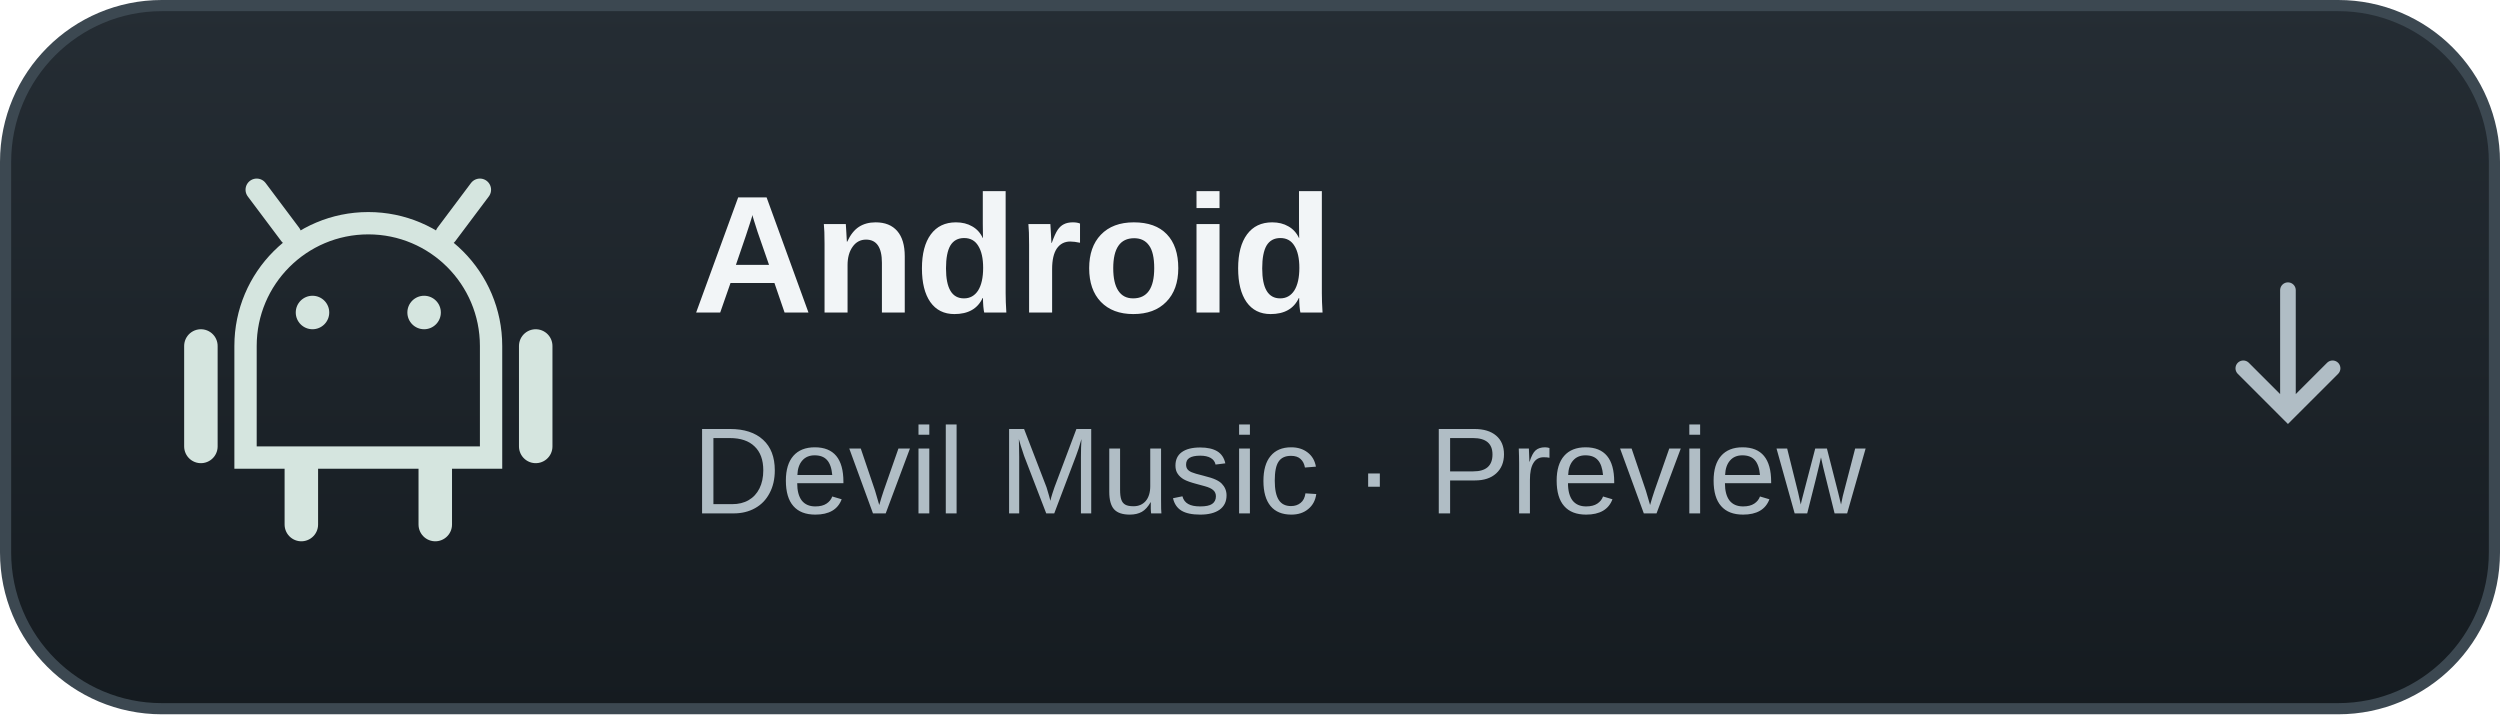
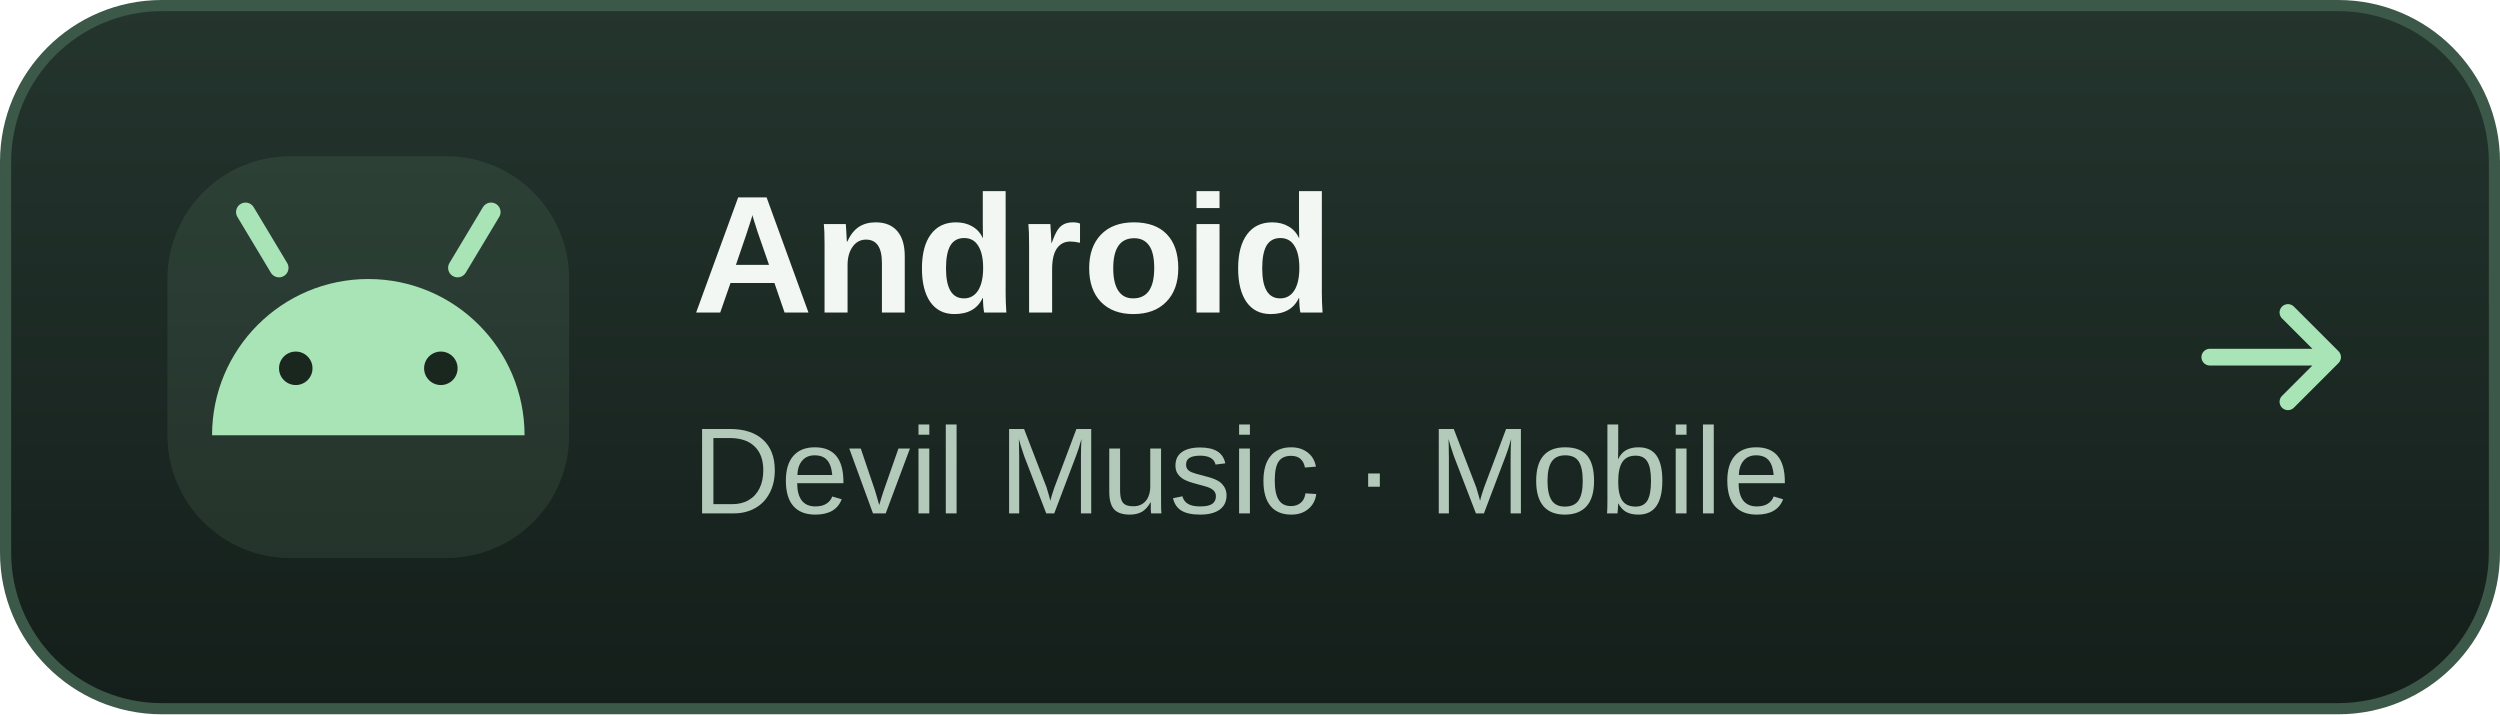
- <svg xmlns="http://www.w3.org/2000/svg" width="224" height="64" viewBox="0 0 224 64">
+ <svg xmlns="http://www.w3.org/2000/svg" width="224" height="64" viewBox="0 0 224 64" role="img" aria-label="Devil Music for Android">
  <defs>
-     <linearGradient id="s" x2="0" y2="1">
-       <stop stop-color="#252d34" />
-       <stop offset="1" stop-color="#151b20" />
+     <linearGradient id="surface" x2="0" y2="1">
+       <stop stop-color="#24352e" />
+       <stop offset="1" stop-color="#141e1a" />
    </linearGradient>
  </defs>
-   <rect x=".5" y=".5" width="223" height="63" rx="14" fill="url(#s)" stroke="#3c4851" />
-   <g transform="translate(16 16)" color="#d5e5df">
-     <path d="M6 15A11 11 0 0128 15V25H6ZM10 5L7 1M24 5L27 1" fill="none" stroke="currentColor" stroke-width="2" stroke-linecap="round" />
-     <circle cx="12" cy="12" r="1.5" fill="currentColor" />
-     <circle cx="22" cy="12" r="1.5" fill="currentColor" />
-     <path d="M2 15V24M32 15V24M11 26V31M23 26V31" stroke="currentColor" stroke-width="3" stroke-linecap="round" />
+   <rect x=".5" y=".5" width="223" height="63" rx="14" fill="url(#surface)" stroke="#3c5849" />
+   <g transform="translate(15 14)">
+     <rect width="36" height="36" rx="11" fill="#a8e4b6" fill-opacity=".09" />
+     <path d="m10 10-3-5m19 5 3-5" stroke="#a8e4b6" stroke-width="1.7" stroke-linecap="round" />
+     <path d="M4 25a14 14 0 0 1 28 0Z" fill="#a8e4b6" />
+     <circle cx="11.5" cy="19" r="1.5" fill="#19271f" />
+     <circle cx="24.5" cy="19" r="1.5" fill="#19271f" />
  </g>
-   <text x="62" y="28" font-family="Segoe UI,Arial,sans-serif" font-size="15" font-weight="600" fill="#f2f5f7">Android</text>
-   <text x="62" y="46" font-family="Segoe UI,Arial,sans-serif" font-size="11" fill="#b0bdc5">Devil Music · Preview</text>
-   <path d="M205 26V37M201 33L205 37L209 33" stroke="#b0bdc5" fill="none" stroke-width="1.4" stroke-linecap="round" />
+   <text x="62" y="28" font-family="Segoe UI,Arial,sans-serif" font-size="15" font-weight="600" fill="#f2f7f3">Android</text>
+   <text x="62" y="46" font-family="Segoe UI,Arial,sans-serif" font-size="11" fill="#b3c9ba">Devil Music · Mobile</text>
+   <path d="M198 32h11m-4-4 4 4-4 4" stroke="#a8e4b6" fill="none" stroke-width="1.5" stroke-linecap="round" stroke-linejoin="round" />
</svg>
